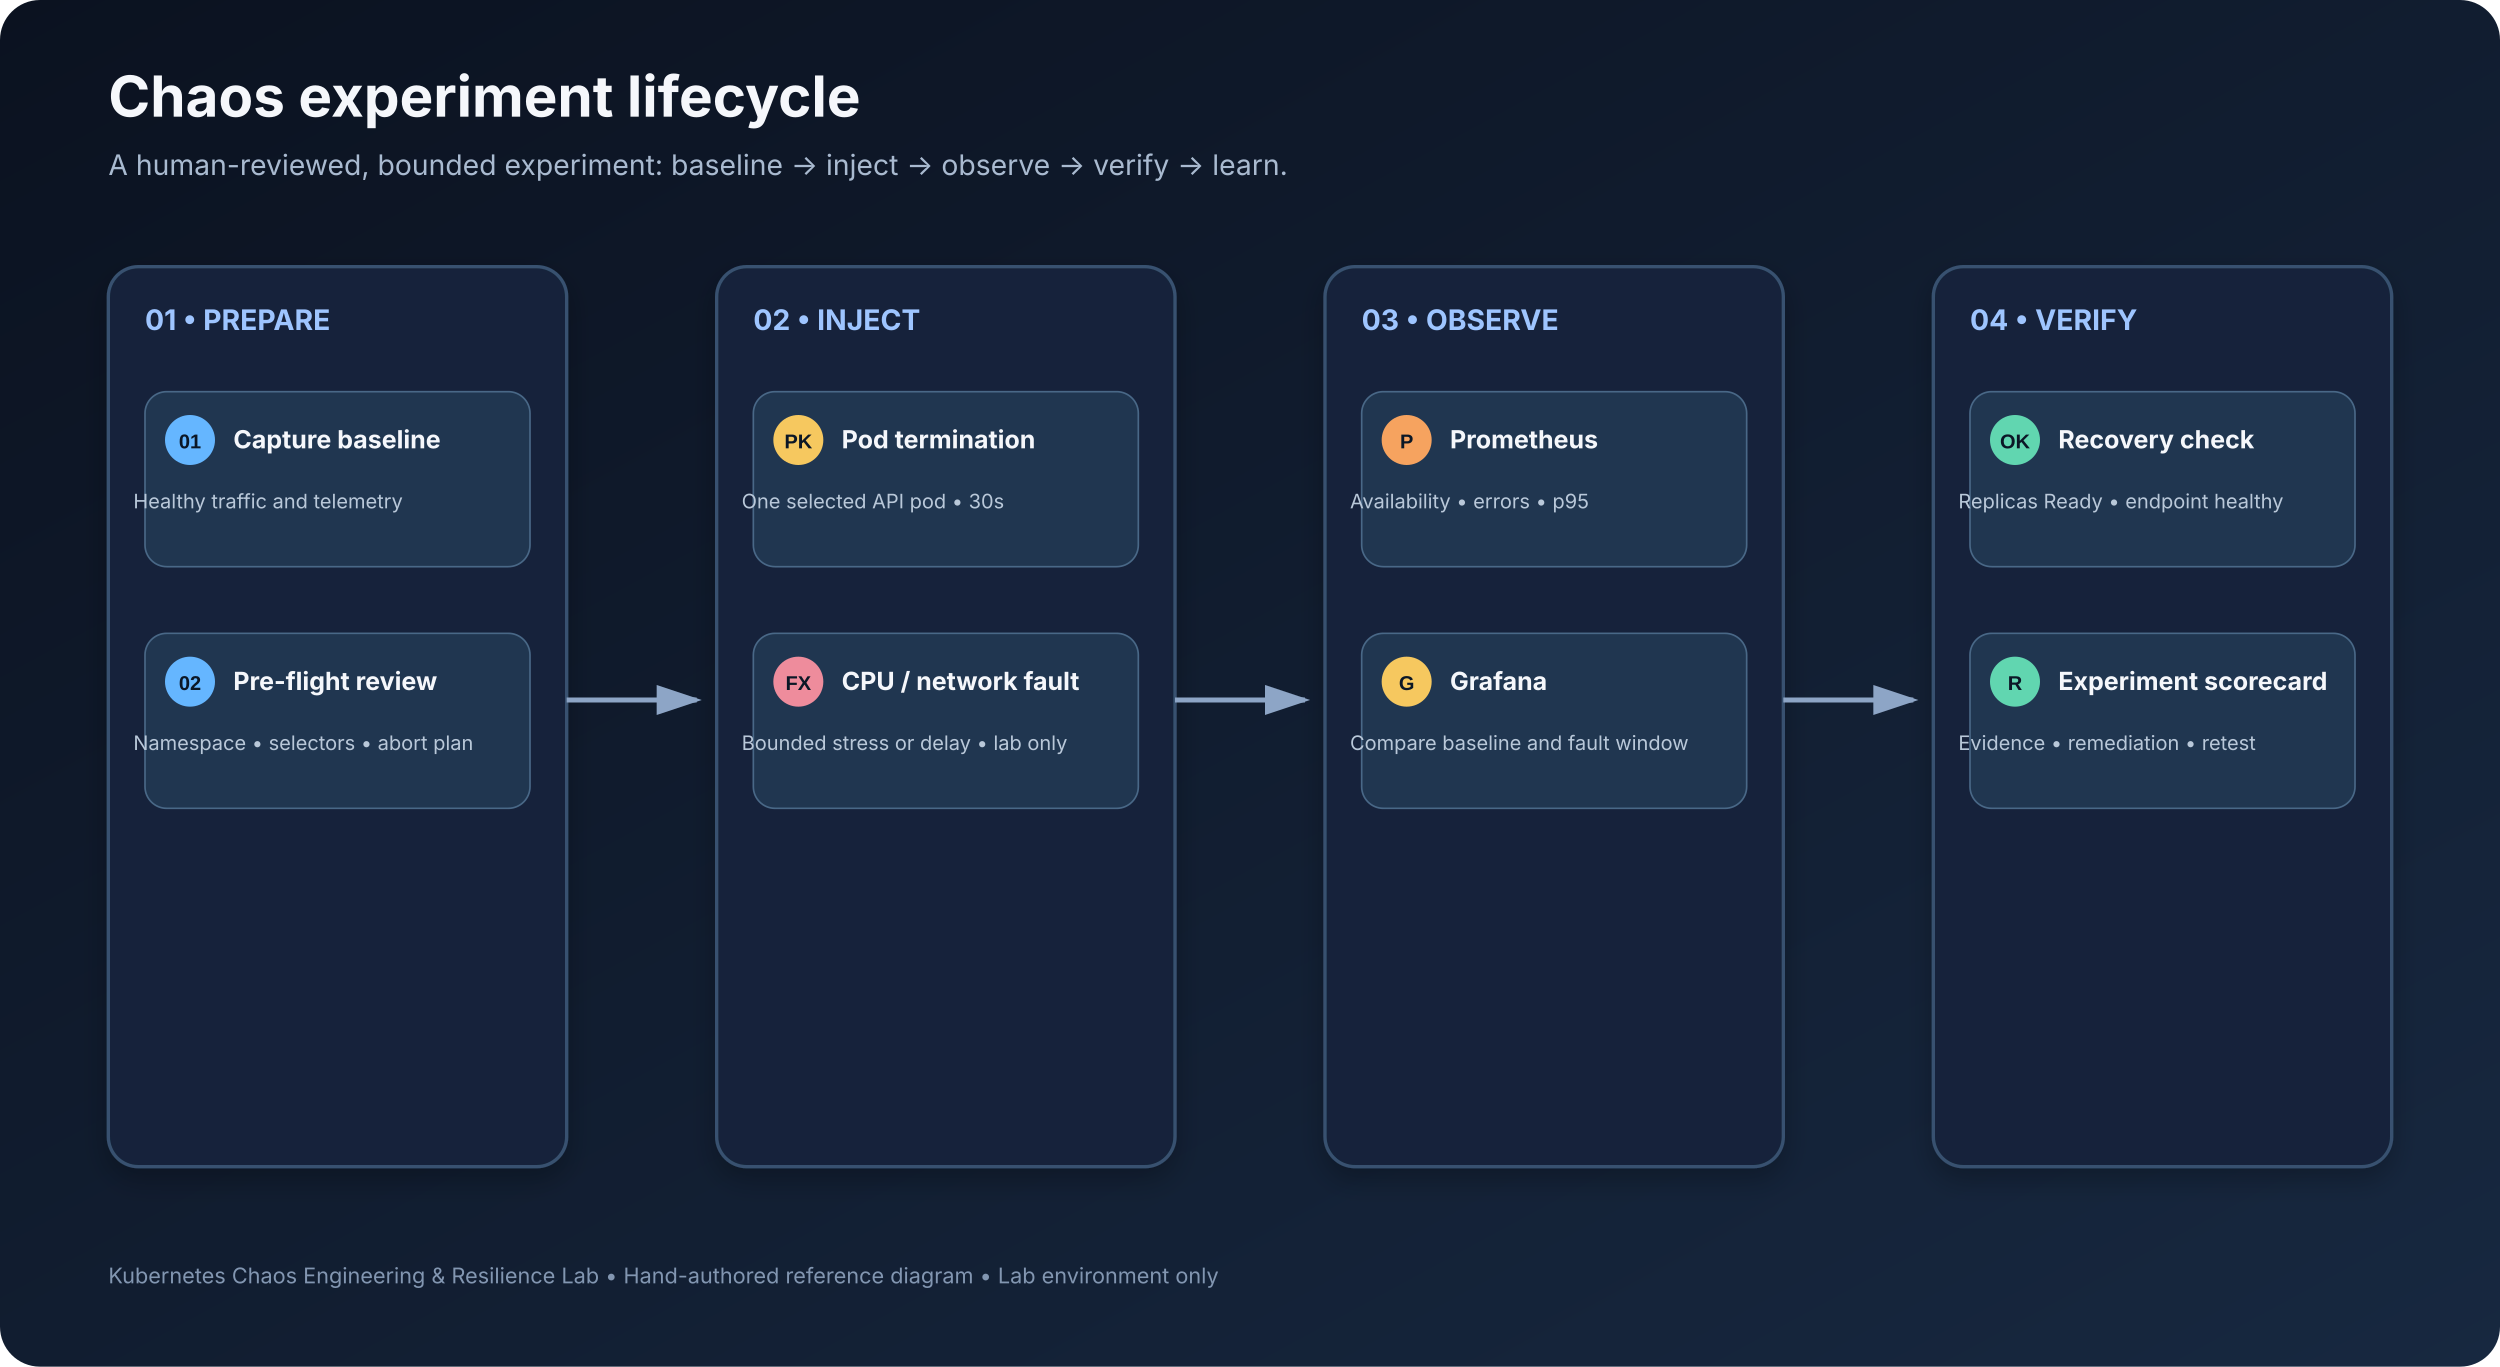
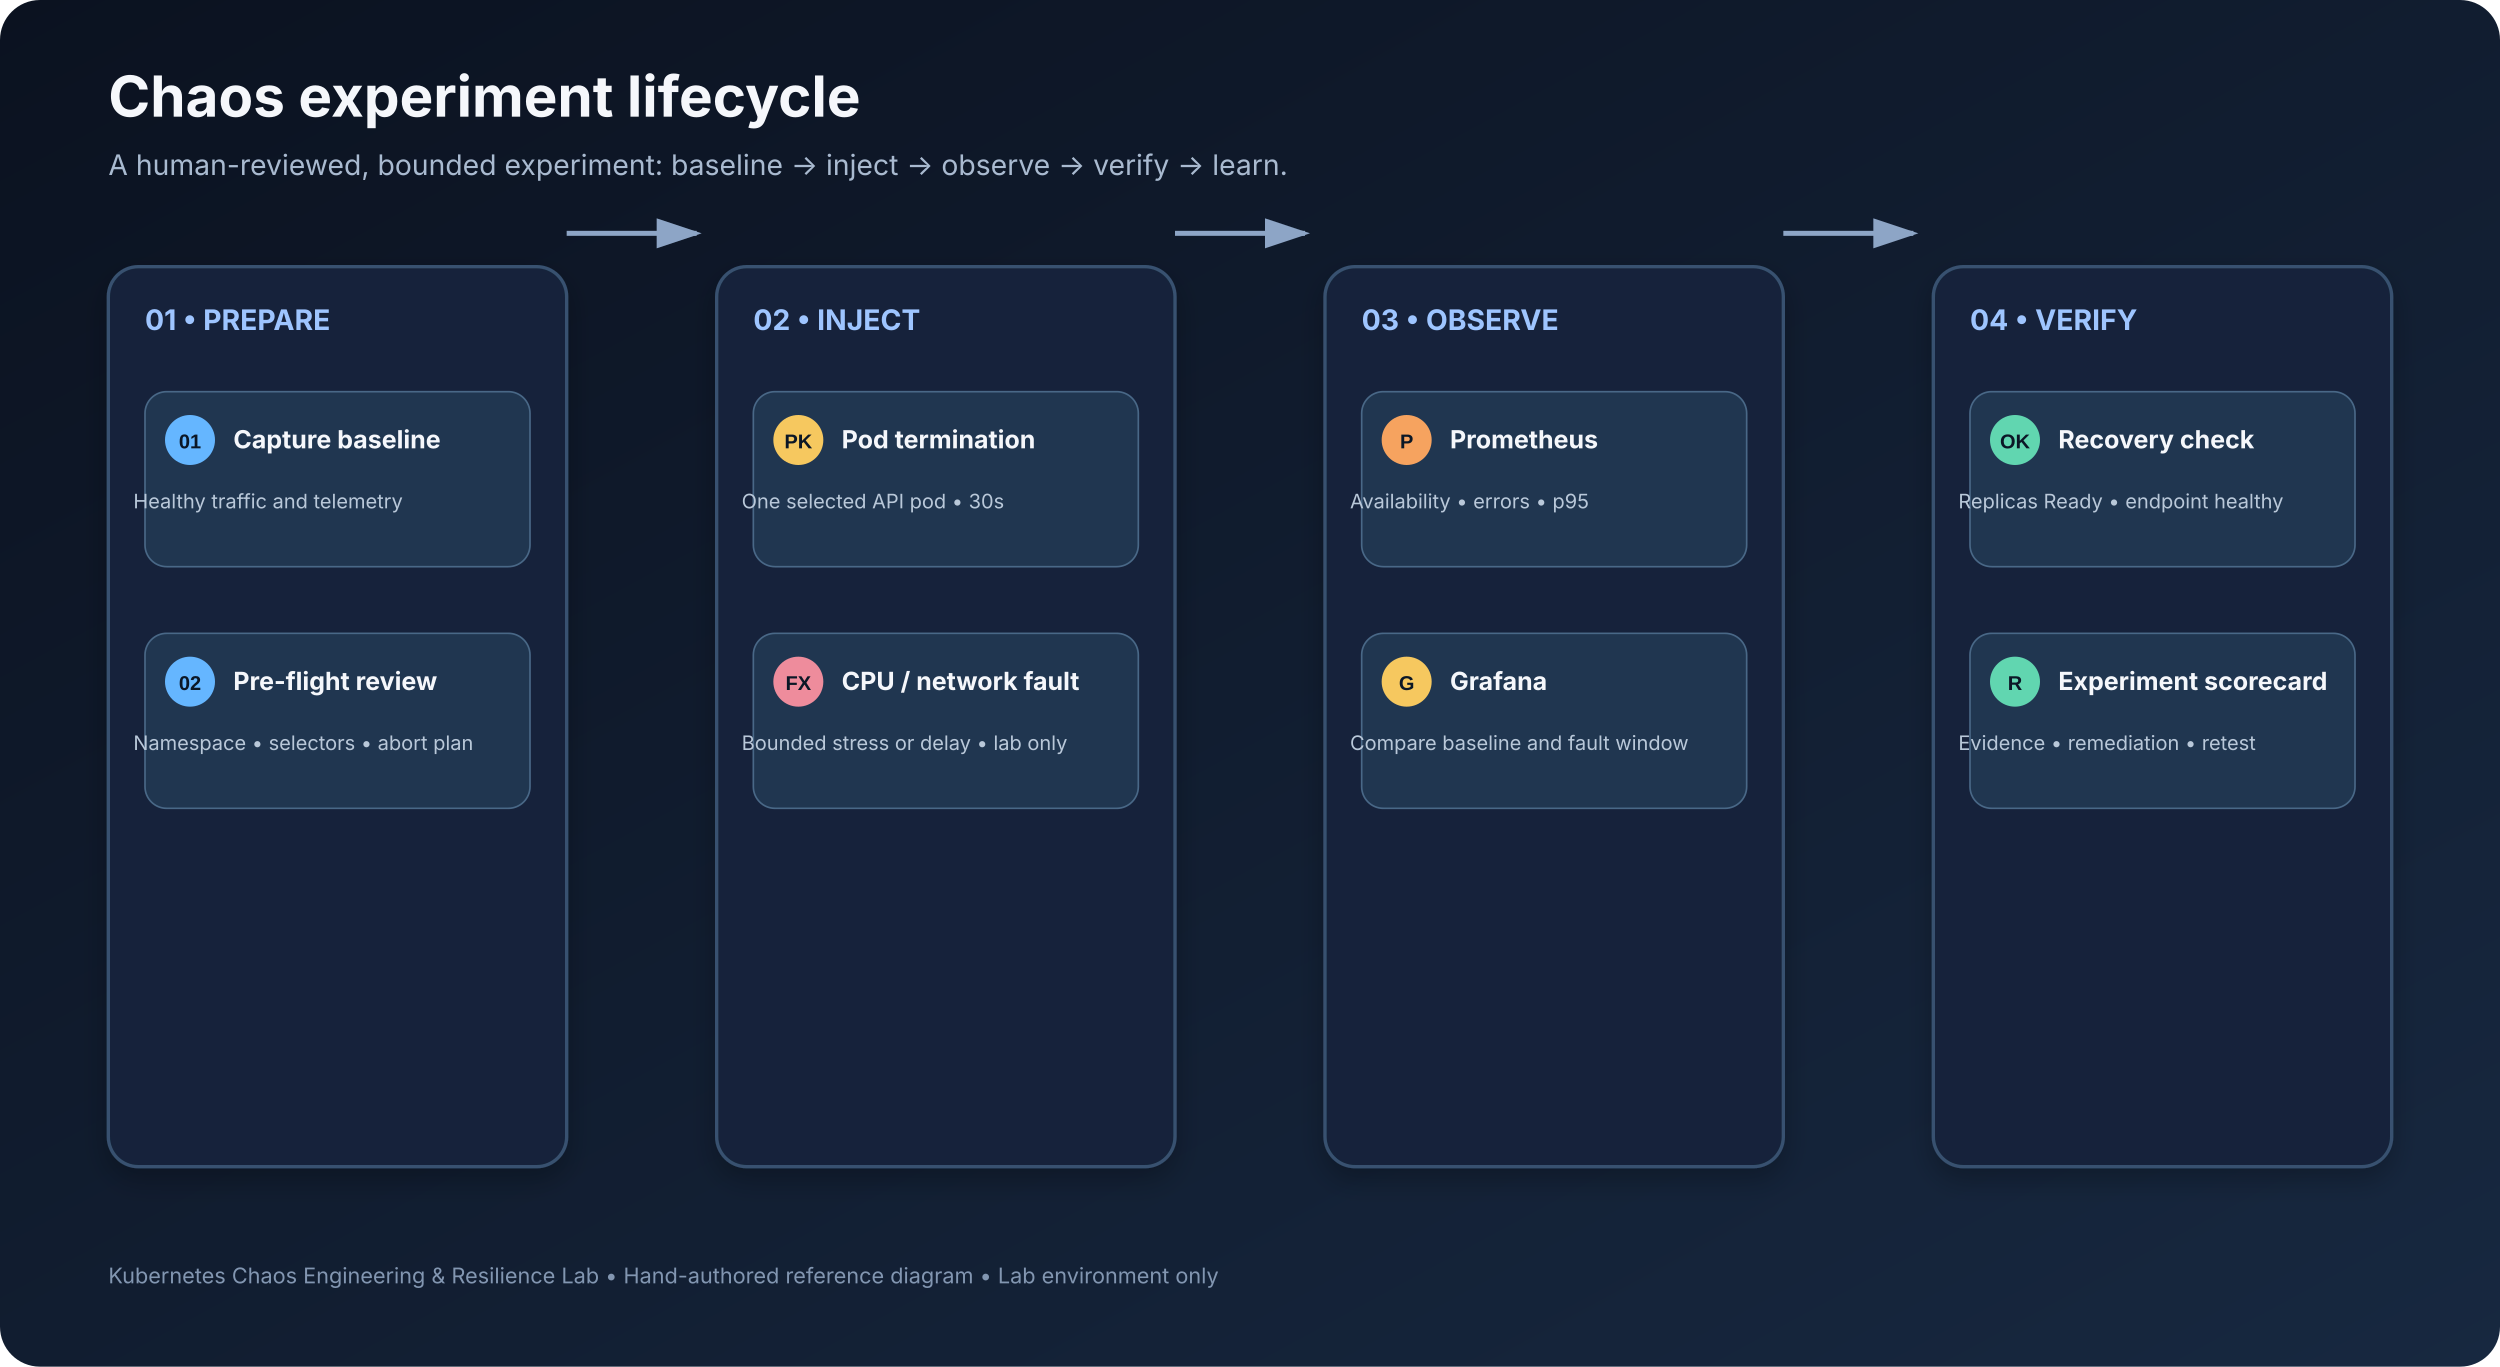
<svg xmlns="http://www.w3.org/2000/svg" width="1500" height="820" viewBox="0 0 1500 820">
  <defs>
    <linearGradient id="bg" x2="1" y2="1">
      <stop stop-color="#0b1220" />
      <stop offset="1" stop-color="#172840" />
    </linearGradient>
    <filter id="sh">
      <feDropShadow dx="0" dy="7" stdDeviation="8" flood-opacity=".25" />
    </filter>
    <marker id="a" markerWidth="10" markerHeight="10" refX="8" refY="3" orient="auto">
      <path d="M0 0L0 6L9 3Z" fill="#8da5c6" />
    </marker>
  </defs>
  <rect width="1500" height="820" rx="24" fill="url(#bg)" />
  <text x="65" y="70" fill="#f5f7fb" font-family="Inter,Segoe UI,Arial" font-size="34" font-weight="700">Chaos experiment lifecycle</text>
  <text x="65" y="105" fill="#a9bad0" font-family="Inter,Segoe UI,Arial" font-size="17">A human-reviewed, bounded experiment: baseline → inject → observe → verify → learn.</text>
  <rect x="65" y="160" width="275" height="540" rx="18" fill="#14243a" stroke="#38516f" stroke-width="2" filter="url(#sh)" />
  <text x="87" y="198" fill="#9ec5ff" font-family="Inter,Segoe UI,Arial" font-size="17" font-weight="700">01 • PREPARE</text>
  <rect x="87" y="235" width="231" height="105" rx="13" fill="#203650" stroke="#496887" />
  <circle cx="114" cy="264" r="15" fill="#65b6ff" />
  <text x="114" y="269" text-anchor="middle" font-family="Arial" font-size="12" font-weight="700" fill="#0b1726">01</text>
  <text x="140" y="269" font-family="Inter,Segoe UI,Arial" font-size="15" font-weight="700" fill="#f5f7fb">Capture baseline</text>
  <text x="80" y="305" font-family="Inter,Segoe UI,Arial" font-size="12" fill="#b9c8d9">Healthy traffic and telemetry</text>
  <rect x="87" y="380" width="231" height="105" rx="13" fill="#203650" stroke="#496887" />
  <circle cx="114" cy="409" r="15" fill="#65b6ff" />
  <text x="114" y="414" text-anchor="middle" font-family="Arial" font-size="12" font-weight="700" fill="#0b1726">02</text>
  <text x="140" y="414" font-family="Inter,Segoe UI,Arial" font-size="15" font-weight="700" fill="#f5f7fb">Pre-flight review</text>
  <text x="80" y="450" font-family="Inter,Segoe UI,Arial" font-size="12" fill="#b9c8d9">Namespace • selectors • abort plan</text>
  <rect x="430" y="160" width="275" height="540" rx="18" fill="#14243a" stroke="#38516f" stroke-width="2" filter="url(#sh)" />
  <text x="452" y="198" fill="#9ec5ff" font-family="Inter,Segoe UI,Arial" font-size="17" font-weight="700">02 • INJECT</text>
  <rect x="452" y="235" width="231" height="105" rx="13" fill="#203650" stroke="#496887" />
  <circle cx="479" cy="264" r="15" fill="#f6c85f" />
  <text x="479" y="269" text-anchor="middle" font-family="Arial" font-size="12" font-weight="700" fill="#0b1726">PK</text>
  <text x="505" y="269" font-family="Inter,Segoe UI,Arial" font-size="15" font-weight="700" fill="#f5f7fb">Pod termination</text>
  <text x="445" y="305" font-family="Inter,Segoe UI,Arial" font-size="12" fill="#b9c8d9">One selected API pod • 30s</text>
  <rect x="452" y="380" width="231" height="105" rx="13" fill="#203650" stroke="#496887" />
  <circle cx="479" cy="409" r="15" fill="#ee8c9c" />
  <text x="479" y="414" text-anchor="middle" font-family="Arial" font-size="12" font-weight="700" fill="#0b1726">FX</text>
  <text x="505" y="414" font-family="Inter,Segoe UI,Arial" font-size="15" font-weight="700" fill="#f5f7fb">CPU / network fault</text>
  <text x="445" y="450" font-family="Inter,Segoe UI,Arial" font-size="12" fill="#b9c8d9">Bounded stress or delay • lab only</text>
  <rect x="795" y="160" width="275" height="540" rx="18" fill="#14243a" stroke="#38516f" stroke-width="2" filter="url(#sh)" />
  <text x="817" y="198" fill="#9ec5ff" font-family="Inter,Segoe UI,Arial" font-size="17" font-weight="700">03 • OBSERVE</text>
  <rect x="817" y="235" width="231" height="105" rx="13" fill="#203650" stroke="#496887" />
  <circle cx="844" cy="264" r="15" fill="#f6a35f" />
  <text x="844" y="269" text-anchor="middle" font-family="Arial" font-size="12" font-weight="700" fill="#0b1726">P</text>
  <text x="870" y="269" font-family="Inter,Segoe UI,Arial" font-size="15" font-weight="700" fill="#f5f7fb">Prometheus</text>
  <text x="810" y="305" font-family="Inter,Segoe UI,Arial" font-size="12" fill="#b9c8d9">Availability • errors • p95</text>
  <rect x="817" y="380" width="231" height="105" rx="13" fill="#203650" stroke="#496887" />
  <circle cx="844" cy="409" r="15" fill="#f6c85f" />
  <text x="844" y="414" text-anchor="middle" font-family="Arial" font-size="12" font-weight="700" fill="#0b1726">G</text>
  <text x="870" y="414" font-family="Inter,Segoe UI,Arial" font-size="15" font-weight="700" fill="#f5f7fb">Grafana</text>
  <text x="810" y="450" font-family="Inter,Segoe UI,Arial" font-size="12" fill="#b9c8d9">Compare baseline and fault window</text>
  <rect x="1160" y="160" width="275" height="540" rx="18" fill="#14243a" stroke="#38516f" stroke-width="2" filter="url(#sh)" />
  <text x="1182" y="198" fill="#9ec5ff" font-family="Inter,Segoe UI,Arial" font-size="17" font-weight="700">04 • VERIFY</text>
  <rect x="1182" y="235" width="231" height="105" rx="13" fill="#203650" stroke="#496887" />
  <circle cx="1209" cy="264" r="15" fill="#61d6b0" />
  <text x="1209" y="269" text-anchor="middle" font-family="Arial" font-size="12" font-weight="700" fill="#0b1726">OK</text>
  <text x="1235" y="269" font-family="Inter,Segoe UI,Arial" font-size="15" font-weight="700" fill="#f5f7fb">Recovery check</text>
  <text x="1175" y="305" font-family="Inter,Segoe UI,Arial" font-size="12" fill="#b9c8d9">Replicas Ready • endpoint healthy</text>
  <rect x="1182" y="380" width="231" height="105" rx="13" fill="#203650" stroke="#496887" />
  <circle cx="1209" cy="409" r="15" fill="#61d6b0" />
  <text x="1209" y="414" text-anchor="middle" font-family="Arial" font-size="12" font-weight="700" fill="#0b1726">R</text>
  <text x="1235" y="414" font-family="Inter,Segoe UI,Arial" font-size="15" font-weight="700" fill="#f5f7fb">Experiment scorecard</text>
  <text x="1175" y="450" font-family="Inter,Segoe UI,Arial" font-size="12" fill="#b9c8d9">Evidence • remediation • retest</text>
-   <path d="M340 420 L418 420" stroke="#8da5c6" stroke-width="3" fill="none" marker-end="url(#a)" />
-   <path d="M705 420 L783 420" stroke="#8da5c6" stroke-width="3" fill="none" marker-end="url(#a)" />
-   <path d="M1070 420 L1148 420" stroke="#8da5c6" stroke-width="3" fill="none" marker-end="url(#a)" />
+   <path d="M340 140 L418 140" stroke="#8da5c6" stroke-width="3" fill="none" marker-end="url(#a)" />
+   <path d="M705 140 L783 140" stroke="#8da5c6" stroke-width="3" fill="none" marker-end="url(#a)" />
+   <path d="M1070 140 L1148 140" stroke="#8da5c6" stroke-width="3" fill="none" marker-end="url(#a)" />
  <text x="65" y="770" fill="#8296b1" font-family="Inter,Segoe UI,Arial" font-size="13">Kubernetes Chaos Engineering &amp; Resilience Lab • Hand-authored reference diagram • Lab environment only</text>
</svg>
